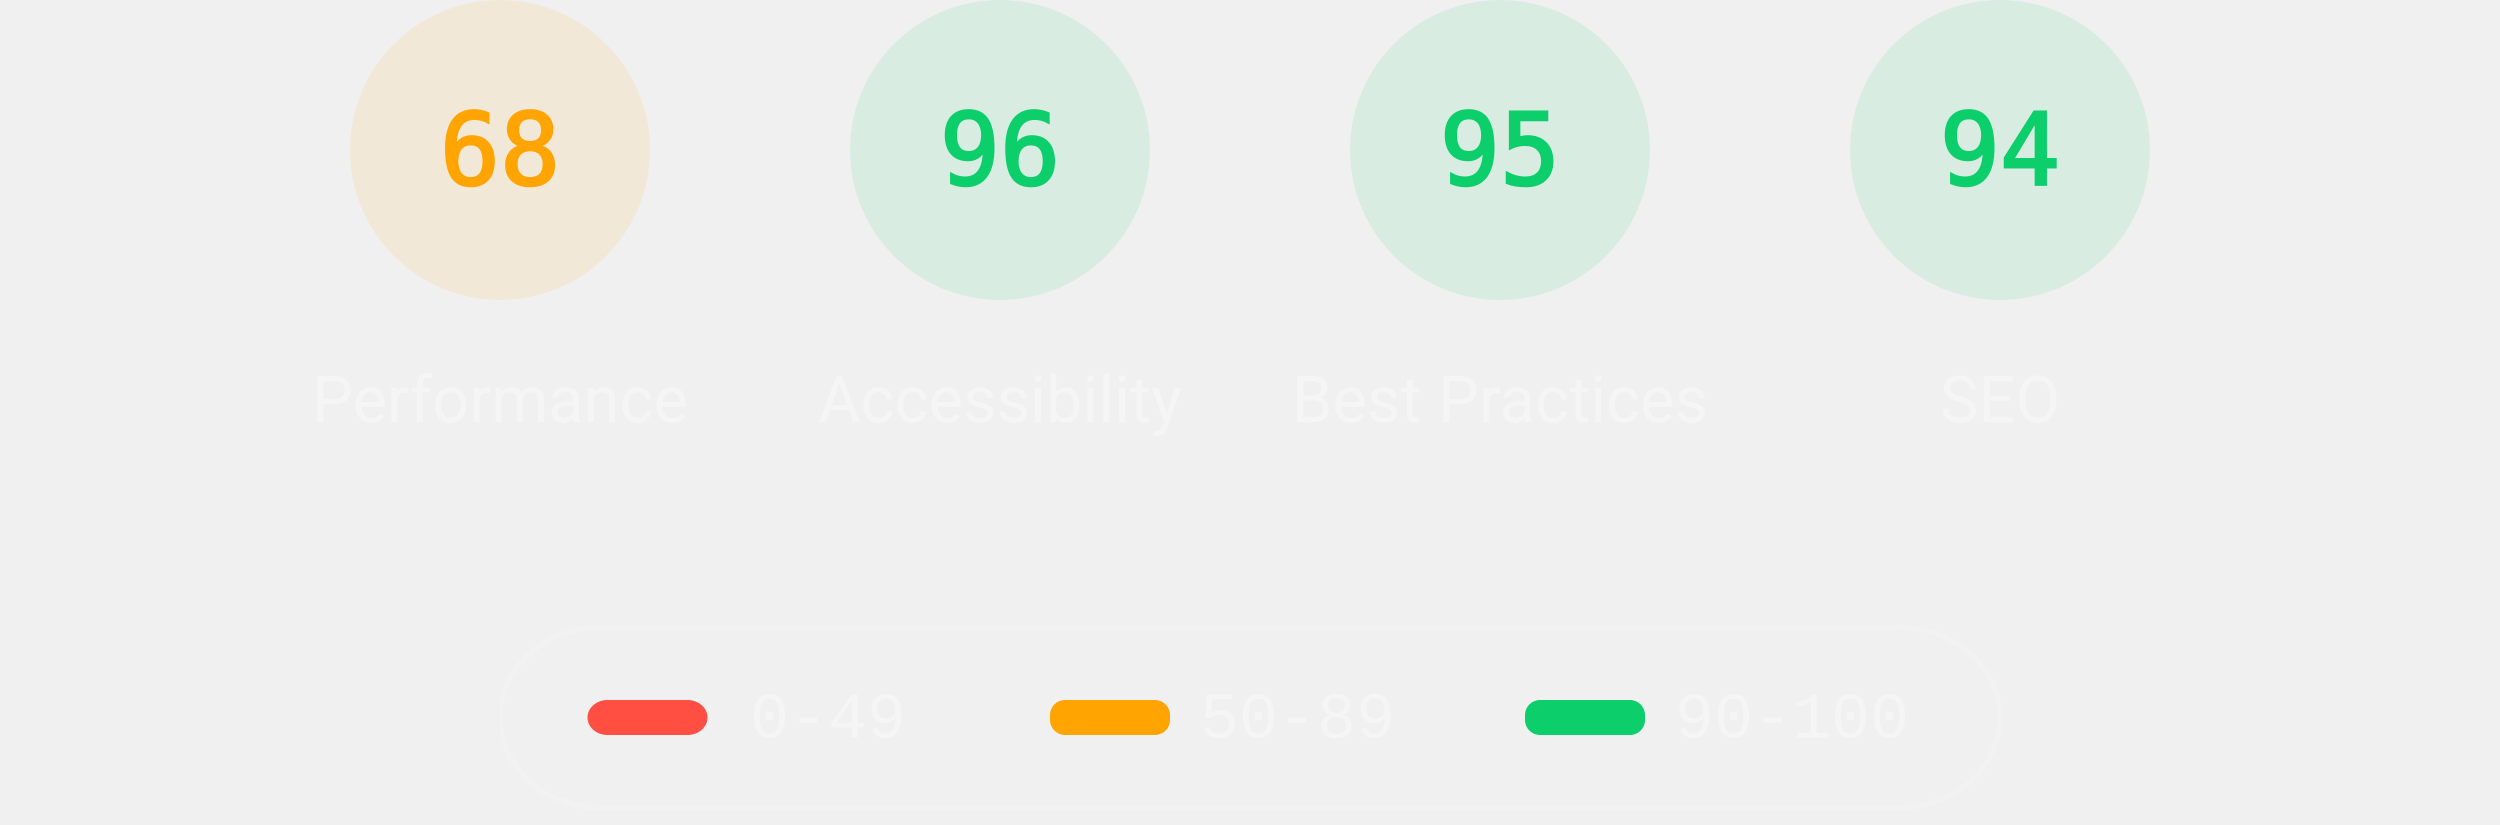
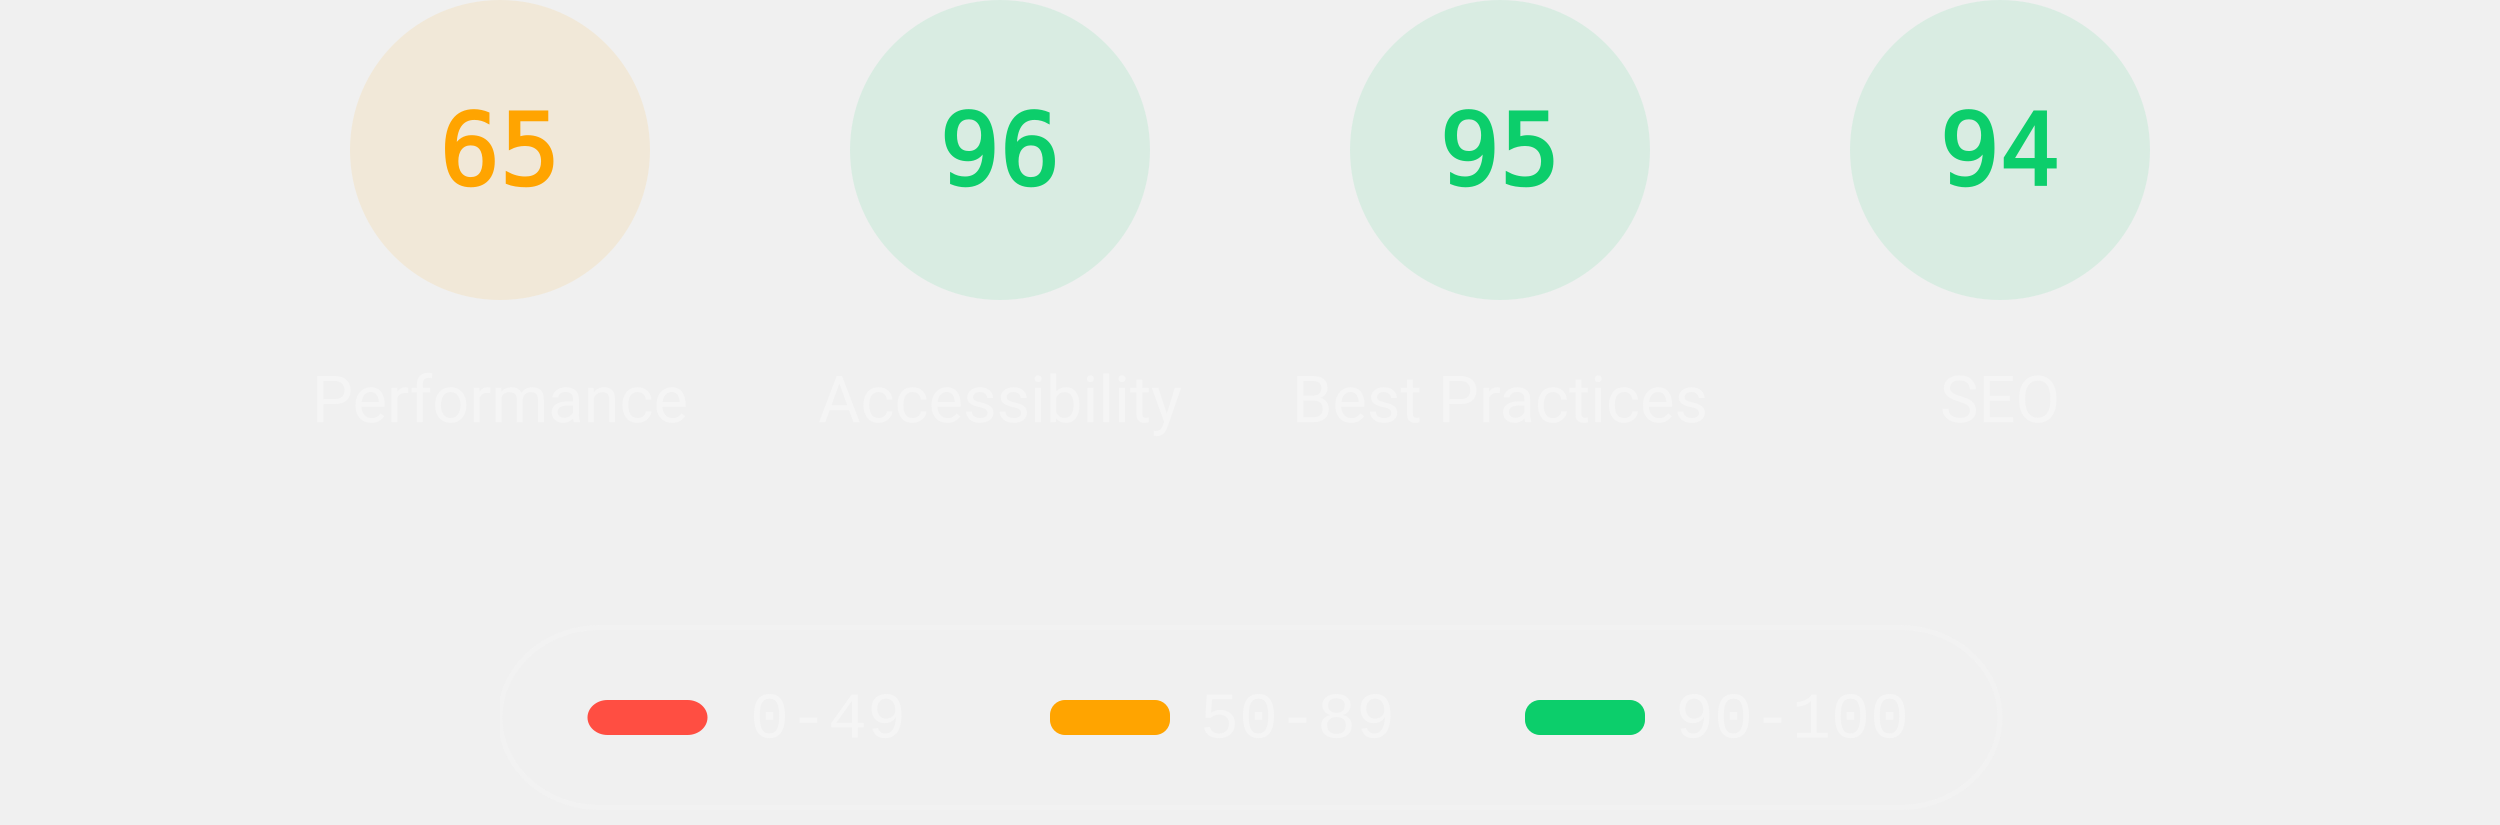
<svg xmlns="http://www.w3.org/2000/svg" class="theme--dark" fill="none" width="1000" height="330">
  <style>
			.gauge-base {
				opacity: 0.1
			}

			.gauge-arc {
				fill: none;
				animation-delay: 250ms;
				stroke-linecap: round;
				transform: rotate(-90deg);
				transform-origin: 100px 60px;
				animation: load-gauge 1s ease forwards
			}

			.guage-text {
				font-size: 40px;
				font-family: monospace;
				text-align: center
			}

			.guage-red {
				color: #ff4e42;
				fill: #ff4e42;
				stroke: #ff4e42
			}
			.guage-orange {
				color: #ffa400;
				fill: #ffa400;
				stroke: #ffa400
			}
			.guage-green {
				color: #0cce6b;
				fill: #0cce6b;
				stroke: #0cce6b
			}
			.theme--agnostic .guage-undefined {
				color: #5c5c5c;
				fill: #5c5c5c;
				stroke: #5c5c5c
			}
			.theme--light .guage-undefined {
				color: #1e1e1e;
				fill: #1e1e1e;
				stroke: #1e1e1e
			}
			.theme--dark .guage-undefined {
				color: #f5f5f5;
				fill: #f5f5f5;
				stroke: #f5f5f5
			}

			.guage-title {
				stroke: none;
				font-size: 26px;
				line-height: 26px;
				font-family: Roboto, Halvetica, Arial, sans-serif
			}
			.metric.guage-title {
				font-family: 'Courier New', Courier, monospace
			}
			.theme--agnostic .guage-title {
				color: #737373;
				fill: #737373
			}
			.theme--light .guage-title {
				color: #212121;
				fill: #212121
			}
			.theme--dark .guage-title {
				color: #f5f5f5;
				fill: #f5f5f5
			}

			@keyframes load-gauge {
				from {
					stroke-dasharray: 0 352.858
				}
			}
			.lh-gauge--pwa__disc {
				fill: #e0e0e0
			}
			.lh-gauge--pwa__logo {
				position: relative;
				fill: #b0b0b0
			}
			.lh-gauge--pwa__invisible {
				display: none
			}
			.lh-gauge--pwa__visible {
				display: inline
			}
			.guage-invisible {
				display: none
			}
			.lh-gauge--pwa__logo--primary-color {
				fill: #304ffe
			}
			.theme--agnostic .lh-gauge--pwa__logo--secondary-color {
				fill: #787878
			}
			.theme--light .lh-gauge--pwa__logo--secondary-color {
				fill: #3d3d3d
			}
			.theme--dark .lh-gauge--pwa__logo--secondary-color {
				fill: #d8b6b6
			}
			.theme--light #svg_2 {
				stroke: #00000022
			}
			.theme--agnostic #svg_2 {
				stroke: #616161
			}
			.theme--light #svg_2 {
				stroke: #00000022
			}
			.theme--dark #svg_2 {
				stroke: #f5f5f566
			}
		</style>
  <svg class="guage-div guage-perf guage-orange" viewBox="0 0 200 200" width="200" height="200" x="100" y="0">
    <circle class="gauge-base" r="56" cx="100" cy="60" stroke-width="8" />
-     <circle class="gauge-arc guage-arc-1" r="56" cx="100" cy="60" stroke-width="8" style="stroke-dasharray: 239.263, 351.858;" />
-     <text class="guage-text" x="100px" y="60px" alignment-baseline="central" dominant-baseline="central" text-anchor="middle">68</text>
+     <circle class="gauge-arc guage-arc-1" r="56" cx="100" cy="60" stroke-width="8" style="stroke-dasharray: 228.708, 351.858;" />
+     <text class="guage-text" x="100px" y="60px" alignment-baseline="central" dominant-baseline="central" text-anchor="middle">65</text>
    <text class="guage-title" x="100px" y="160px" alignment-baseline="central" dominant-baseline="central" text-anchor="middle">Performance</text>
  </svg>
  <svg class="guage-div guage-acc guage-green" viewBox="0 0 200 200" width="200" height="200" x="300" y="0">
    <circle class="gauge-base" r="56" cx="100" cy="60" stroke-width="8" />
    <circle class="gauge-arc guage-arc-2" r="56" cx="100" cy="60" stroke-width="8" style="stroke-dasharray: 337.784, 351.858;" />
    <text class="guage-text" x="100px" y="60px" alignment-baseline="central" dominant-baseline="central" text-anchor="middle">96</text>
    <text class="guage-title" x="100px" y="160px" alignment-baseline="central" dominant-baseline="central" text-anchor="middle">Accessibility</text>
  </svg>
  <svg class="guage-div guage-best guage-green" viewBox="0 0 200 200" width="200" height="200" x="500" y="0">
    <circle class="gauge-base" r="56" cx="100" cy="60" stroke-width="8" />
    <circle class="gauge-arc guage-arc-3" r="56" cx="100" cy="60" stroke-width="8" style="stroke-dasharray: 334.265, 351.858;" />
    <text class="guage-text" x="100px" y="60px" alignment-baseline="central" dominant-baseline="central" text-anchor="middle">95</text>
    <text class="guage-title" x="100px" y="160px" alignment-baseline="central" dominant-baseline="central" text-anchor="middle">Best Practices</text>
  </svg>
  <svg class="guage-div guage-seo guage-green" viewBox="0 0 200 200" width="200" height="200" x="700" y="0">
    <circle class="gauge-base" r="56" cx="100" cy="60" stroke-width="8" />
    <circle class="gauge-arc guage-arc-4" r="56" cx="100" cy="60" stroke-width="8" style="stroke-dasharray: 330.747, 351.858;" />
    <text class="guage-text" x="100px" y="60px" alignment-baseline="central" dominant-baseline="central" text-anchor="middle">94</text>
    <text class="guage-title" x="100px" y="160px" alignment-baseline="central" dominant-baseline="central" text-anchor="middle">SEO</text>
  </svg>
  <svg class="guage-div guage-pwa guage-invisible" viewBox="0 0 200 200" width="200" height="200" x="900" y="0">
    <svg viewBox="0 0 60 60" width="112" height="112" x="44" y="4">
      <defs>
        <linearGradient id="lh-gauge--pwa__check-circle__gradient-0" x1="50%" y1="0%" x2="50%" y2="100%">
          <stop stop-color="#00C852" offset="0%" />
          <stop stop-color="#009688" offset="100%" />
        </linearGradient>
        <linearGradient id="lh-gauge--pwa__installable__shadow-gradient-0" x1="76.056%" x2="24.111%" y1="82.995%" y2="24.735%">
          <stop stop-color="#A5D6A7" offset="0%" />
          <stop stop-color="#80CBC4" offset="100%" />
        </linearGradient>
        <linearGradient id="lh-gauge--pwa__fast-reliable__shadow-gradient-0" x1="76.056%" y1="82.995%" x2="25.678%" y2="26.493%">
          <stop stop-color="#64B5F6" offset="0%" />
          <stop stop-color="#2979FF" offset="100%" />
        </linearGradient>
        <g id="lh-gauge--pwa__fast-reliable-badge-0">
          <circle fill="#FFFFFF" cx="10" cy="10" r="10" />
          <path fill="#304FFE" d="M10 3.58l5.25 2.34v3.5c0 3.23-2.24 6.26-5.25 7-3.01-.74-5.25-3.77-5.25-7v-3.5L10 3.58zm-.47 10.74l2.76-4.83.03-.07c.04-.08 0-.24-.22-.24h-1.64l.47-3.26h-.47l-2.7 4.77c-.02.01.05-.1-.04.05-.09.16-.1.31.18.31h1.63l-.47 3.27h.47z" />
        </g>
        <g id="lh-gauge--pwa__installable-badge-0">
          <circle fill="#FFFFFF" cx="10" cy="10" r="10" />
          <path fill="#009688" d="M10 4.167A5.835 5.835 0 0 0 4.167 10 5.835 5.835 0 0 0 10 15.833 5.835 5.835 0 0 0 15.833 10 5.835 5.835 0 0 0 10 4.167zm2.917 6.416h-2.334v2.334H9.417v-2.334H7.083V9.417h2.334V7.083h1.166v2.334h2.334v1.166z" />
        </g>
      </defs>
      <g stroke="none" fill-rule="nonzero">
        <circle class="lh-gauge--pwa__disc" cx="30" cy="30" r="30" />
        <g class="lh-gauge--pwa__logo">
          <path d="M35.66 19.39l.7-1.75h2L37.4 15 38.6 12l3.4 9h-2.51l-.58-1.61z" />
          <path d="M33.52 21l3.65-9h-2.42l-2.5 5.82L30.5 12h-1.86l-1.9 5.82-1.35-2.65-1.21 3.72L25.4 21h2.38l1.72-5.2 1.64 5.2z" />
          <path fill-rule="nonzero" d="M20.3 17.91h1.48c.45 0 .85-.05 1.2-.15l.39-1.18 1.07-3.3a2.64 2.64 0 0 0-.28-.37c-.55-.6-1.36-.91-2.42-.91H18v9h2.3V17.9zm1.96-3.84c.22.22.33.5.33.87 0 .36-.1.65-.29.87-.2.23-.59.35-1.15.35h-.86v-2.41h.87c.52 0 .89.1 1.1.32z" />
        </g>
        <rect class="lh-gauge--pwa__component lh-gauge--pwa__na-line lh-gauge--pwa__invisible" fill="#FFFFFF" x="20" y="32" width="20" height="4" rx="2" />
        <g class="lh-gauge--pwa__component lh-gauge--pwa__fast-reliable-badge lh-gauge--pwa__invisible" transform="translate(20, 29)">
          <path fill="url(#lh-gauge--pwa__fast-reliable__shadow-gradient-0)" d="M33.63 19.49A30 30 0 0 1 16.2 30.36L3 17.14 17.14 3l16.49 16.49z" />
          <use href="#lh-gauge--pwa__fast-reliable-badge-0" />
        </g>
        <g class="lh-gauge--pwa__component lh-gauge--pwa__installable-badge lh-gauge--pwa__invisible" transform="translate(20, 29)">
          <path fill="url(#lh-gauge--pwa__installable__shadow-gradient-0)" d="M33.629 19.487c-4.272 5.453-10.391 9.39-17.415 10.869L3 17.142 17.142 3 33.63 19.487z" />
          <use href="#lh-gauge--pwa__installable-badge-0" />
        </g>
        <g class="lh-gauge--pwa__component lh-gauge--pwa__fast-reliable-installable-badges lh-gauge--pwa__invisible">
          <g transform="translate(8, 29)">
            <path fill="url(#lh-gauge--pwa__fast-reliable__shadow-gradient-0)" d="M16.321 30.463L3 17.143 17.142 3l22.365 22.365A29.864 29.864 0 0 1 22 31c-1.942 0-3.84-.184-5.679-.537z" />
            <use href="#lh-gauge--pwa__fast-reliable-badge-0" />
          </g>
          <g transform="translate(32, 29)">
            <path fill="url(#lh-gauge--pwa__installable__shadow-gradient-0)" d="M25.982 11.84a30.107 30.107 0 0 1-13.08 15.203L3 17.143 17.142 3l8.84 8.84z" />
            <use href="#lh-gauge--pwa__installable-badge-0" />
          </g>
        </g>
        <g class="lh-gauge--pwa__component lh-gauge--pwa__check-circle lh-gauge--pwa__invisible" transform="translate(18, 28)">
          <circle fill="#FFFFFF" cx="12" cy="12" r="12" />
          <path fill="url(#lh-gauge--pwa__check-circle__gradient-0)" d="M12 2a10 10 0 1 0 0 20 10 10 0 0 0 0-20zm-2 15l-5-5 1.41-1.41L10 14.17l7.59-7.59L19 8l-9 9z" />
        </g>
      </g>
    </svg>
    <text class="guage-title" y="160px" alignment-baseline="central" dominant-baseline="central" text-anchor="middle">
      <tspan x="100px" dy="-6px">Progressive</tspan>
      <tspan x="100px" dy="30px">Web App</tspan>
    </text>
  </svg>
  <svg width="604" height="76" x="200" y="250">
    <g>
      <rect fill="none" id="canvas_background" height="80" width="604" y="-1" x="-1" />
      <g display="none" overflow="visible" y="0" x="0" height="100%" width="100%" id="canvasGrid">
        <rect fill="url(#gridpattern)" stroke-width="0" y="0" x="0" height="100%" width="100%" />
      </g>
    </g>
    <g>
      <rect fill-opacity="0" stroke-width="2" rx="40" id="svg_2" height="72" width="600" y="1" x="0" fill="#000000" />
      <rect stroke="#000" rx="8" id="svg_3" height="14" width="48" y="30" x="35" stroke-opacity="null" stroke-width="0" fill="#ff4e42" />
      <rect stroke="#000" rx="6" id="svg_4" height="14" width="48" y="30" x="220" stroke-opacity="null" stroke-width="0" fill="#ffa400" />
      <rect stroke="#000" rx="6" id="svg_5" height="14" width="48" y="30" x="410" stroke-opacity="null" stroke-width="0" fill="#0cce6b" />
      <text class="metric guage-title" xml:space="preserve" text-anchor="start" font-size="26" id="svg_6" y="45" x="100" stroke-opacity="null" stroke-width="0" stroke="#000">0-49</text>
      <text class="metric guage-title" xml:space="preserve" text-anchor="start" font-size="26" id="svg_7" y="45" x="280" stroke-opacity="null" stroke-width="0" stroke="#000">50-89</text>
      <text class="metric guage-title" xml:space="preserve" text-anchor="start" font-size="26" id="svg_8" y="45" x="470" stroke-opacity="null" stroke-width="0" stroke="#000">90-100</text>
    </g>
  </svg>
</svg>
